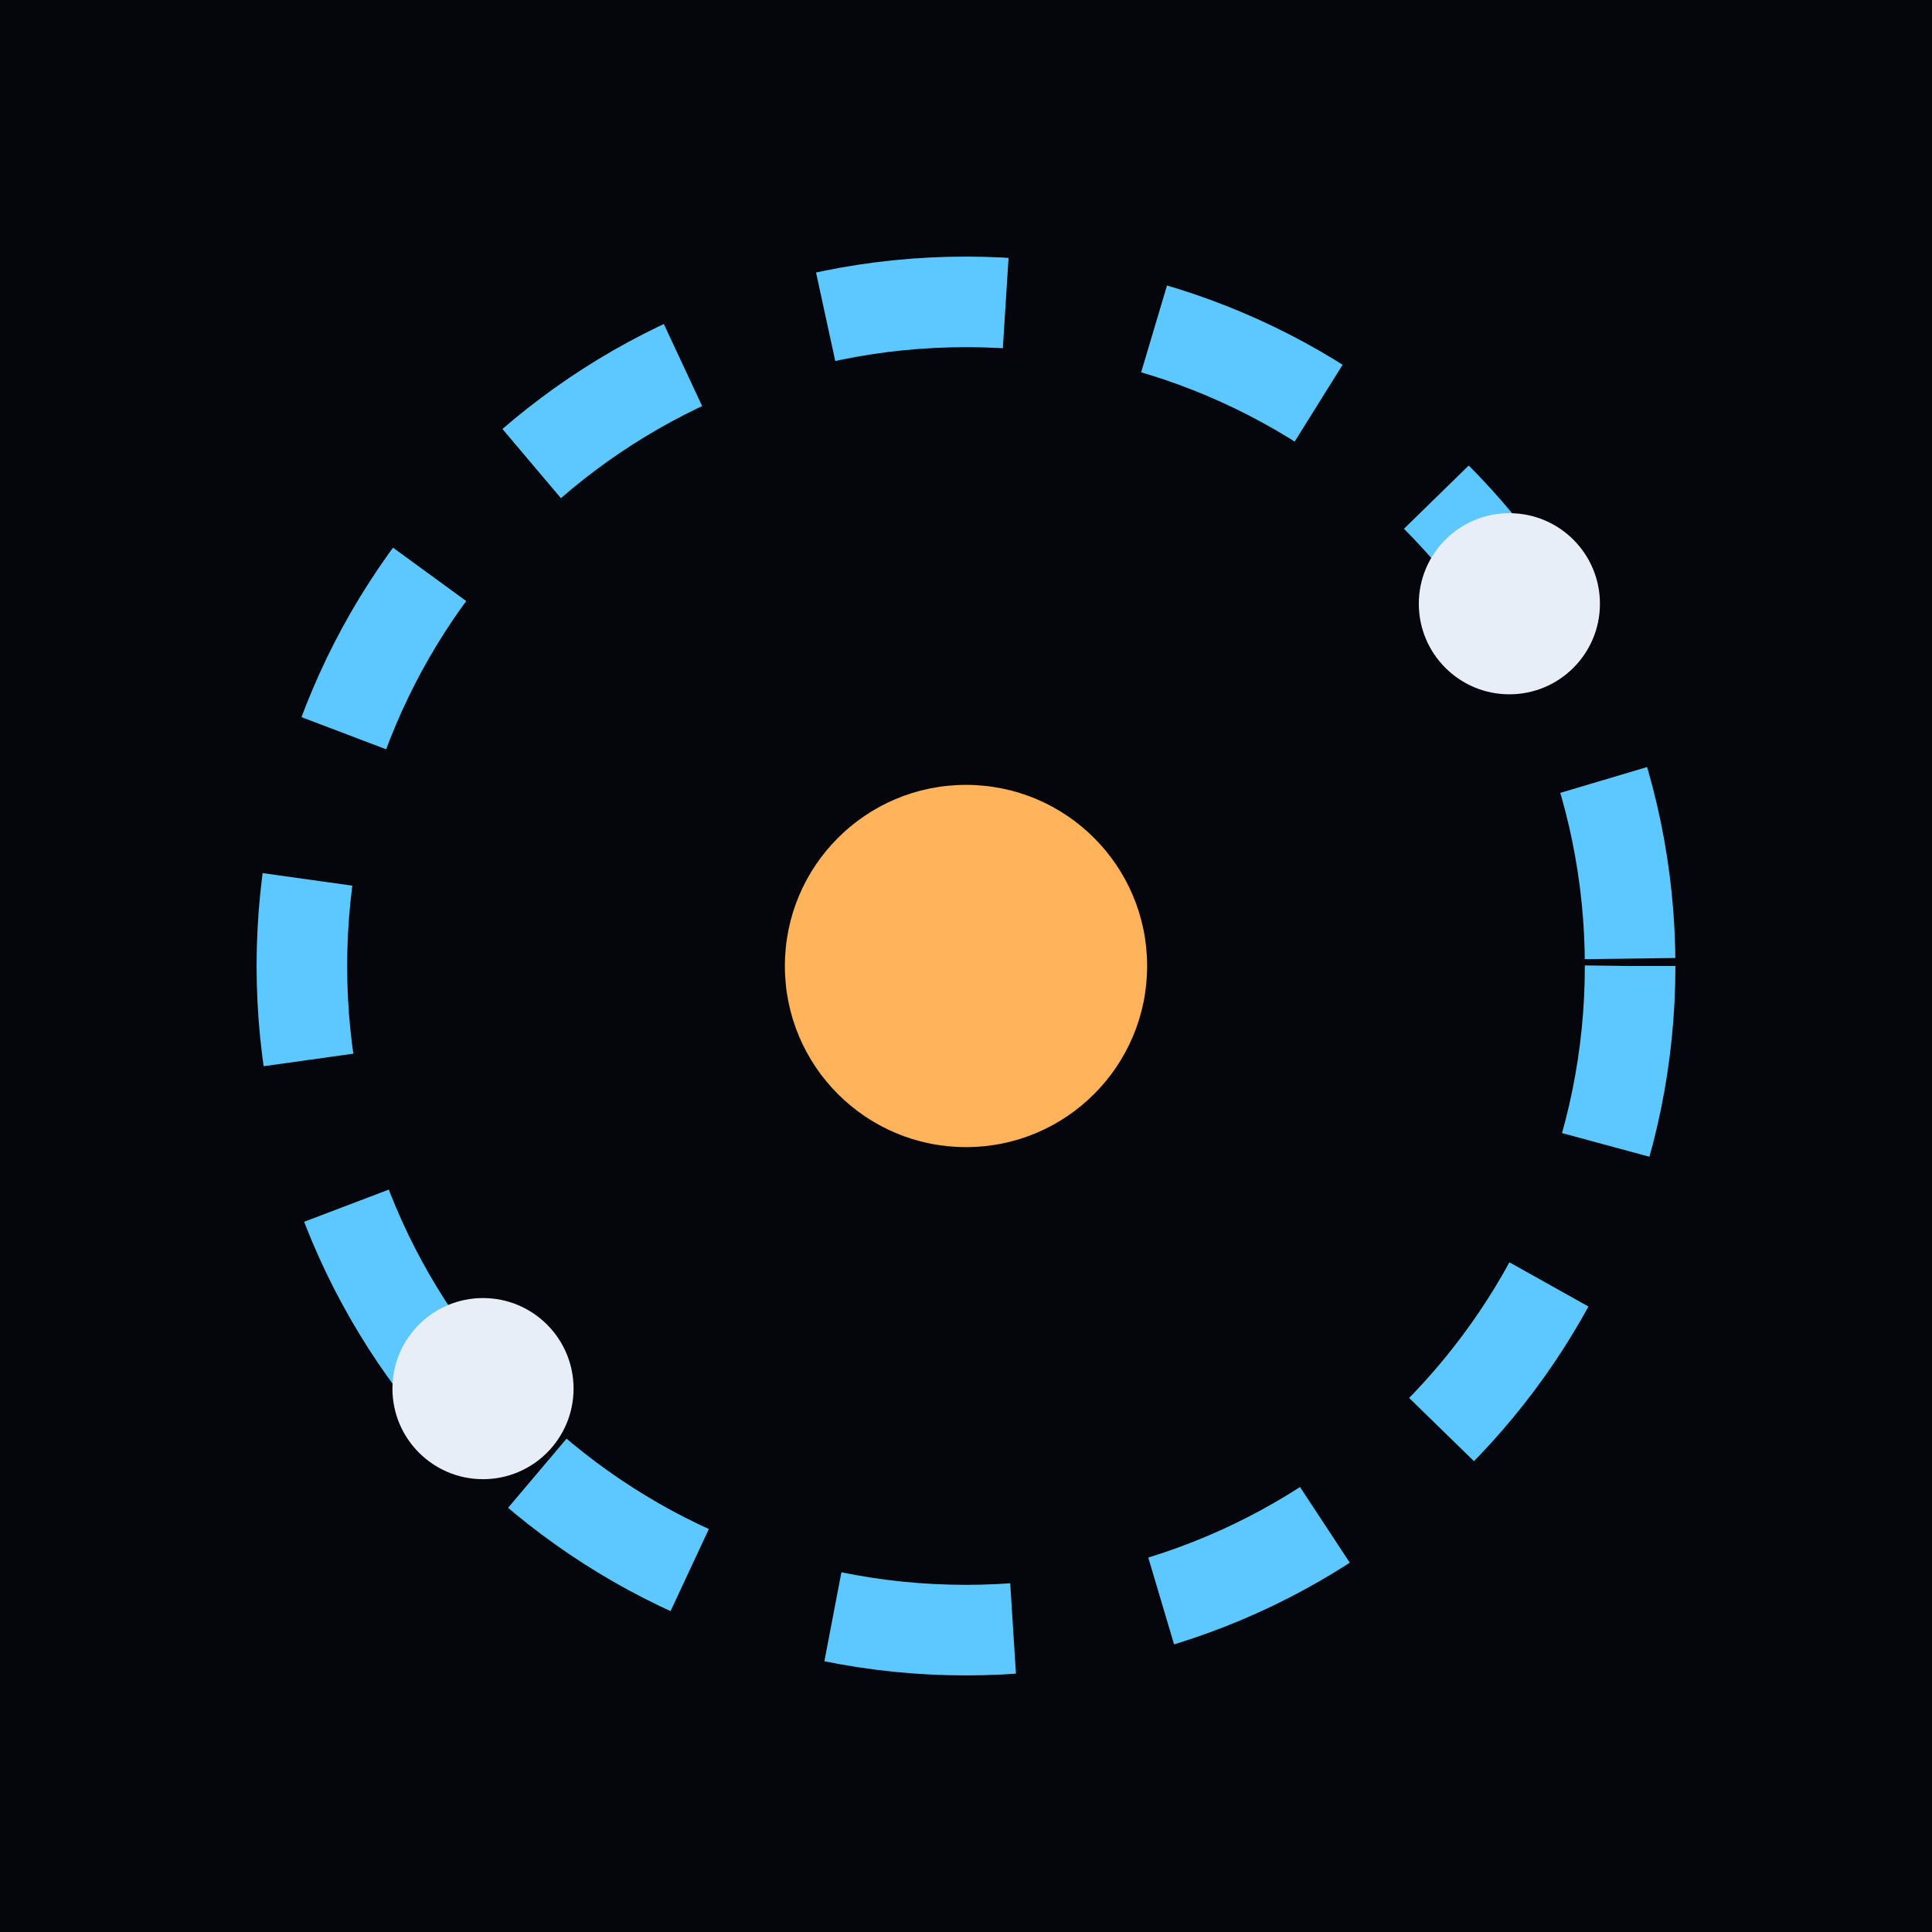
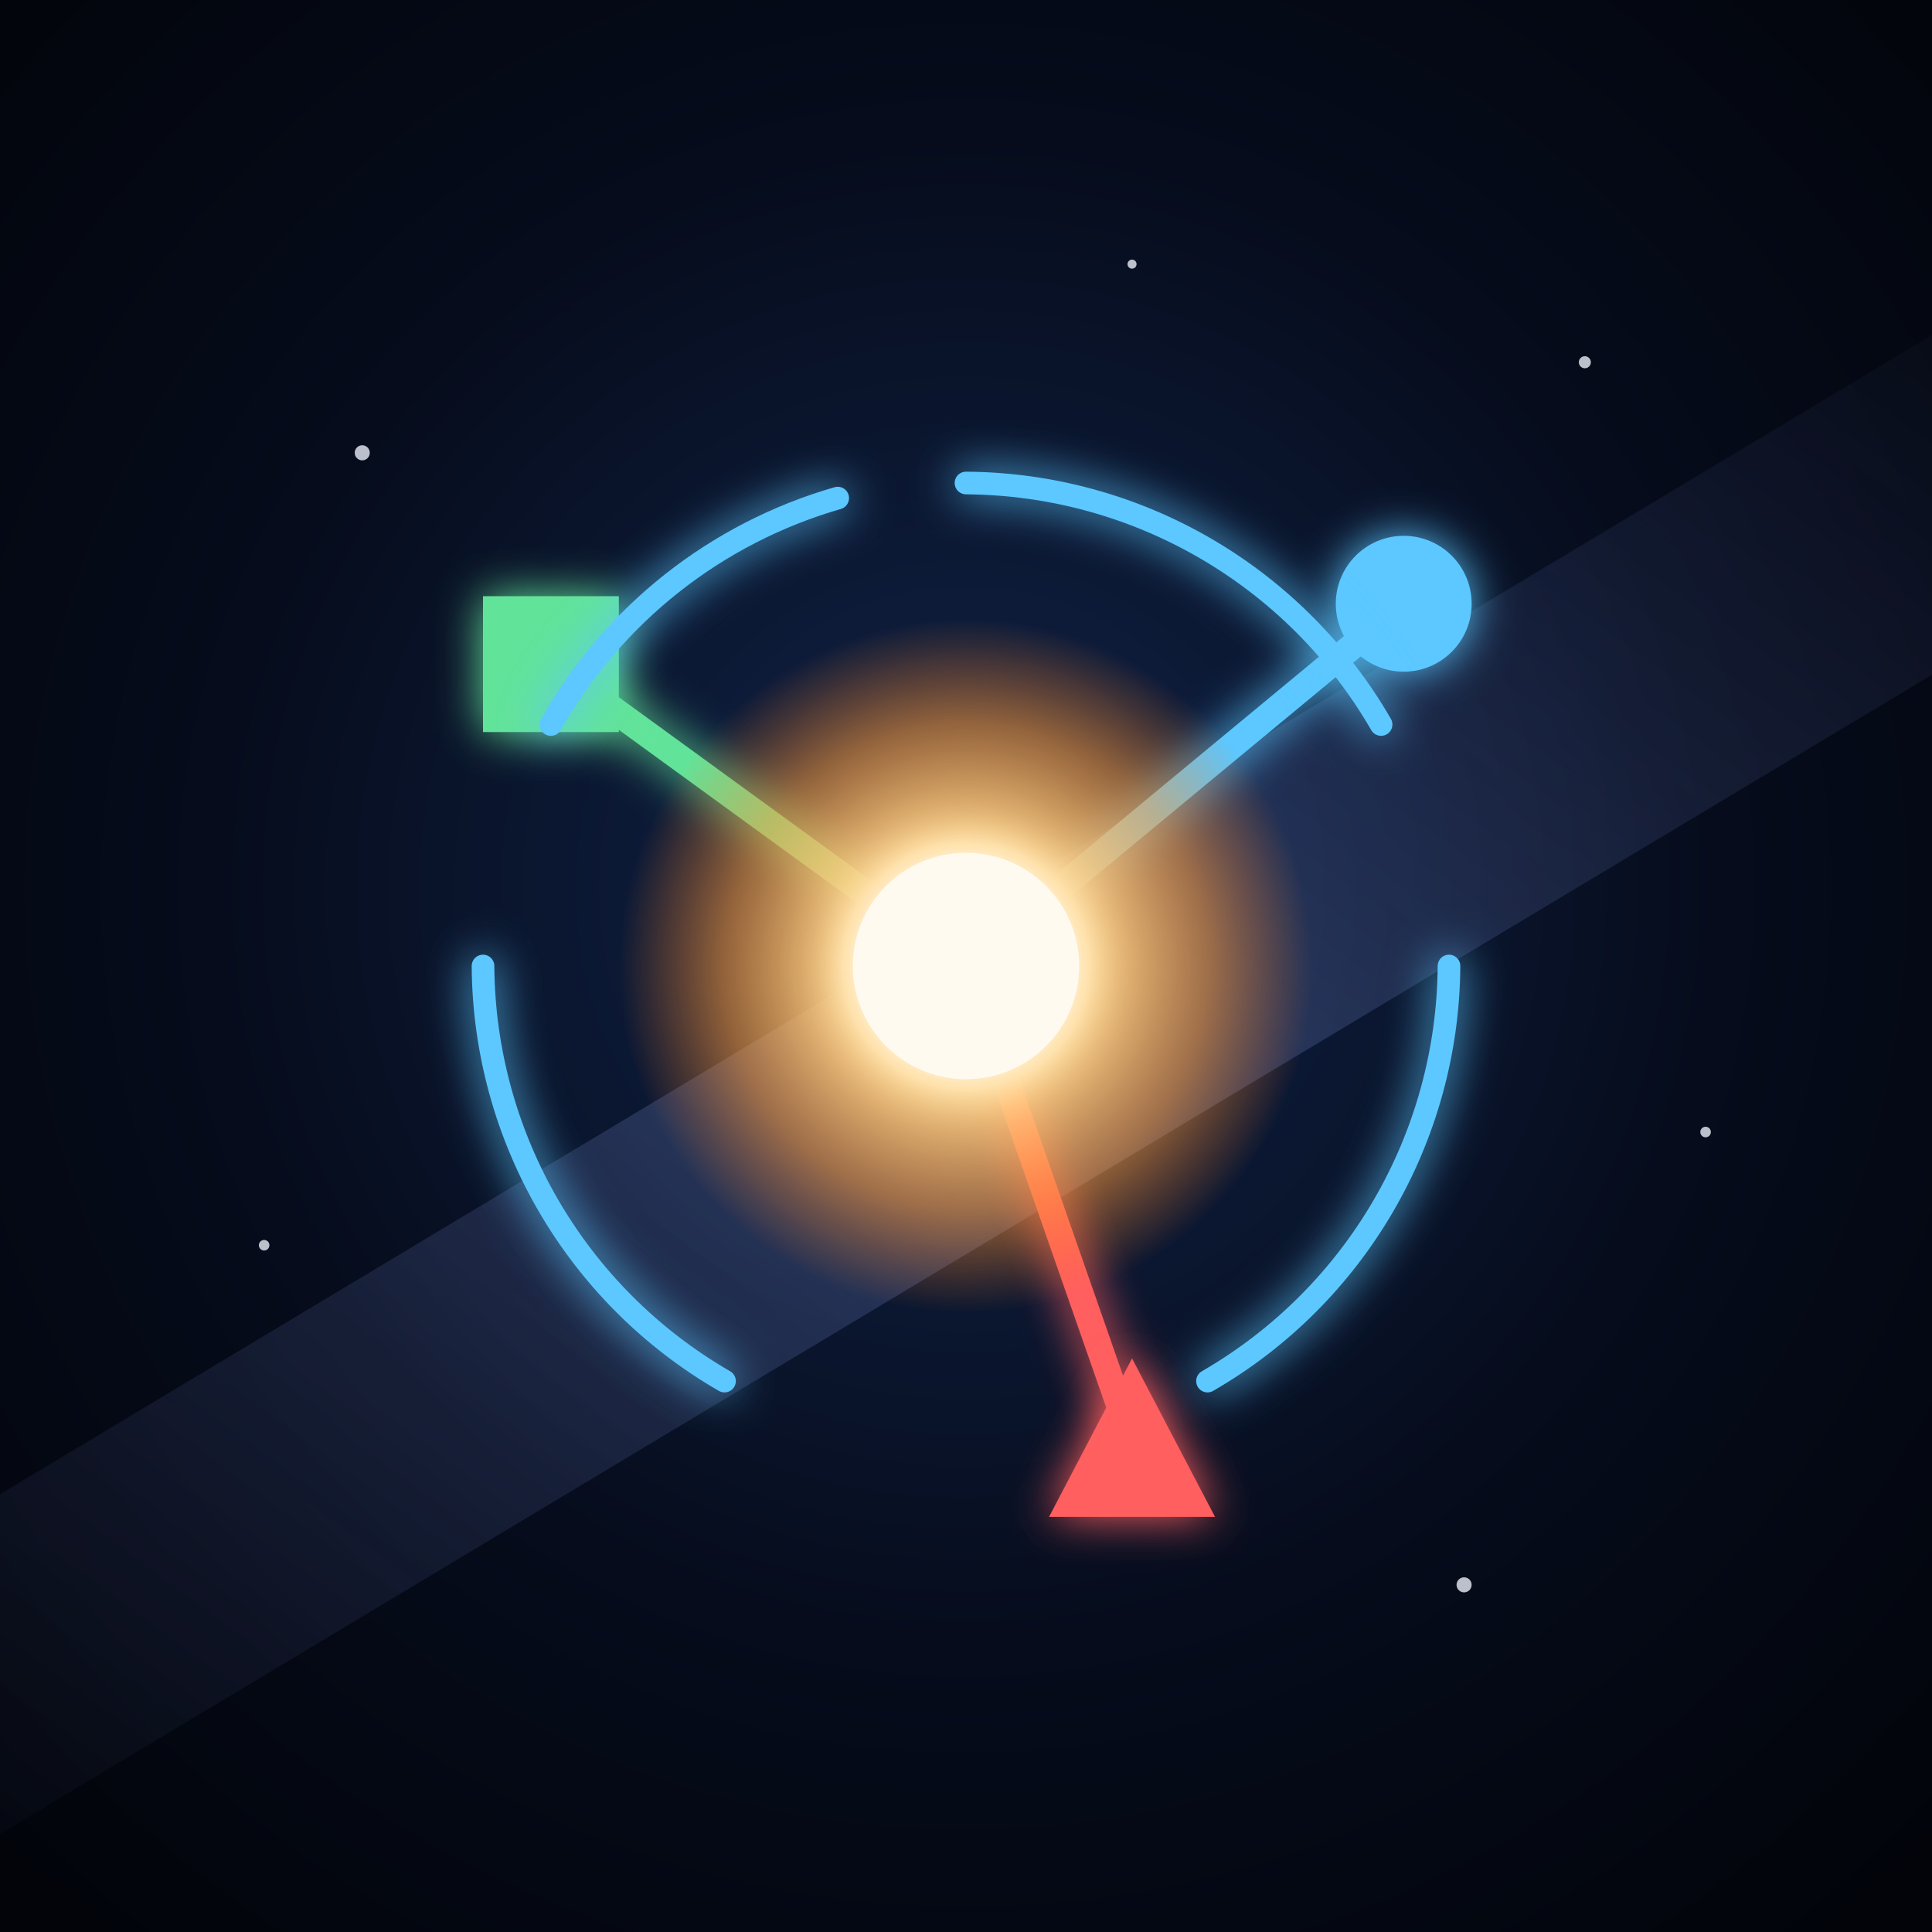
- <svg xmlns="http://www.w3.org/2000/svg" viewBox="0 0 64 64">
-   <rect width="64" height="64" fill="#04060b" />
-   <circle cx="32" cy="32" r="22" fill="none" stroke="#5cc8ff" stroke-width="3" stroke-dasharray="6 5" />
-   <circle cx="32" cy="32" r="6" fill="#ffb45c" />
-   <circle cx="50" cy="20" r="3" fill="#e8eef8" />
-   <circle cx="16" cy="46" r="3" fill="#e8eef8" />
+ <svg xmlns="http://www.w3.org/2000/svg" viewBox="0 0 512 512">
+   <defs>
+     <radialGradient id="sky" cx="50%" cy="46%" r="70%">
+       <stop offset="0" stop-color="#11244a" />
+       <stop offset="0.55" stop-color="#060c1c" />
+       <stop offset="1" stop-color="#02040a" />
+     </radialGradient>
+     <radialGradient id="sun" cx="50%" cy="50%" r="50%">
+       <stop offset="0" stop-color="#fffbe9" />
+       <stop offset="0.35" stop-color="#ffd890" />
+       <stop offset="0.7" stop-color="#ff9c3a" stop-opacity="0.55" />
+       <stop offset="1" stop-color="#ff7a1a" stop-opacity="0" />
+     </radialGradient>
+     <linearGradient id="band" x1="0" y1="1" x2="1" y2="0">
+       <stop offset="0" stop-color="#6a7fd8" stop-opacity="0" />
+       <stop offset="0.5" stop-color="#9fb4ff" stop-opacity="0.22" />
+       <stop offset="1" stop-color="#6a7fd8" stop-opacity="0" />
+     </linearGradient>
+     <filter id="glow" x="-50%" y="-50%" width="200%" height="200%">
+       <feGaussianBlur stdDeviation="6" result="b" />
+       <feMerge>
+         <feMergeNode in="b" />
+         <feMergeNode in="SourceGraphic" />
+       </feMerge>
+     </filter>
+   </defs>
+   <rect width="512" height="512" fill="url(#sky)" />
+   <path d="M-40 420 L560 60 L560 150 L-40 510 Z" fill="url(#band)" />
+   <g fill="#e8eef8" opacity="0.8">
+     <circle cx="96" cy="120" r="2" />
+     <circle cx="420" cy="96" r="1.6" />
+     <circle cx="388" cy="420" r="2" />
+     <circle cx="70" cy="330" r="1.4" />
+     <circle cx="300" cy="70" r="1.2" />
+     <circle cx="452" cy="300" r="1.4" />
+   </g>
+   <g stroke-width="7" stroke-linecap="round" filter="url(#glow)">
+     <line x1="256" y1="256" x2="372" y2="160" stroke="#5cc8ff" />
+     <line x1="256" y1="256" x2="146" y2="176" stroke="#62e39a" />
+     <line x1="256" y1="256" x2="300" y2="382" stroke="#ff5f5f" />
+   </g>
+   <g filter="url(#glow)">
+     <circle cx="372" cy="160" r="18" fill="#5cc8ff" />
+     <rect x="128" y="158" width="36" height="36" fill="#62e39a" />
+     <polygon points="300,360 322,402 278,402" fill="#ff5f5f" />
+   </g>
+   <circle cx="256" cy="256" r="92" fill="url(#sun)" />
+   <circle cx="256" cy="256" r="30" fill="#fffaf0" filter="url(#glow)" />
+   <g fill="none" stroke="#5cc8ff" stroke-width="6" stroke-linecap="round" filter="url(#glow)">
+     <path d="M256 128 A128 128 0 0 1 366 192" />
+     <path d="M384 256 A128 128 0 0 1 320 366" />
+     <path d="M192 366 A128 128 0 0 1 128 256" />
+     <path d="M146 192 A128 128 0 0 1 222 132" />
+   </g>
</svg>
